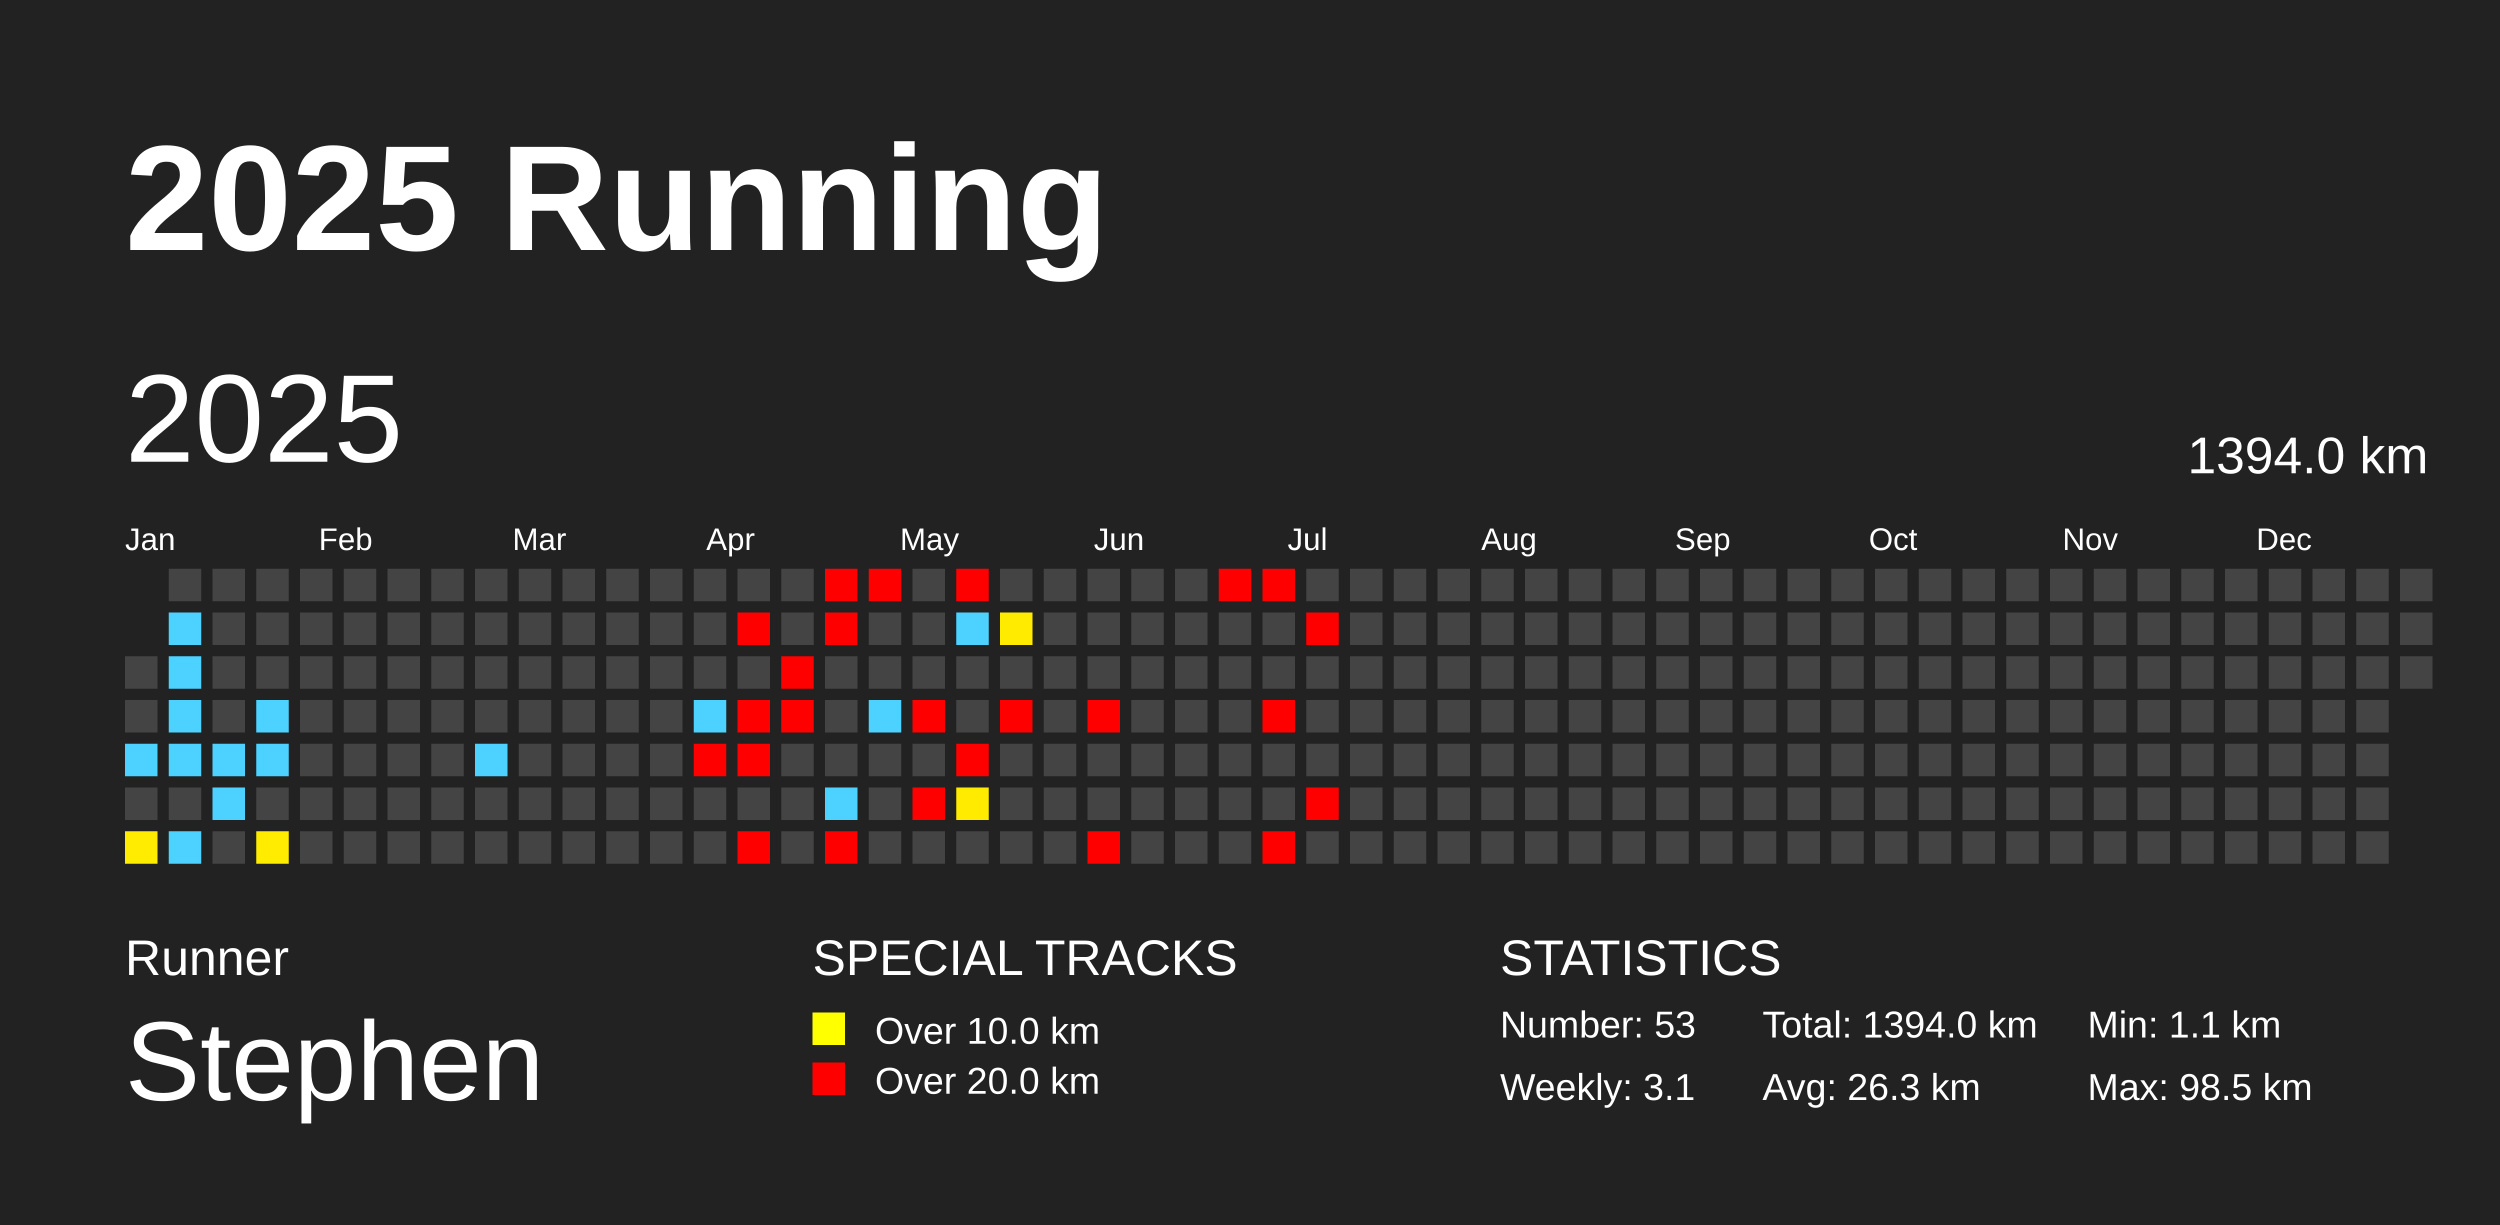
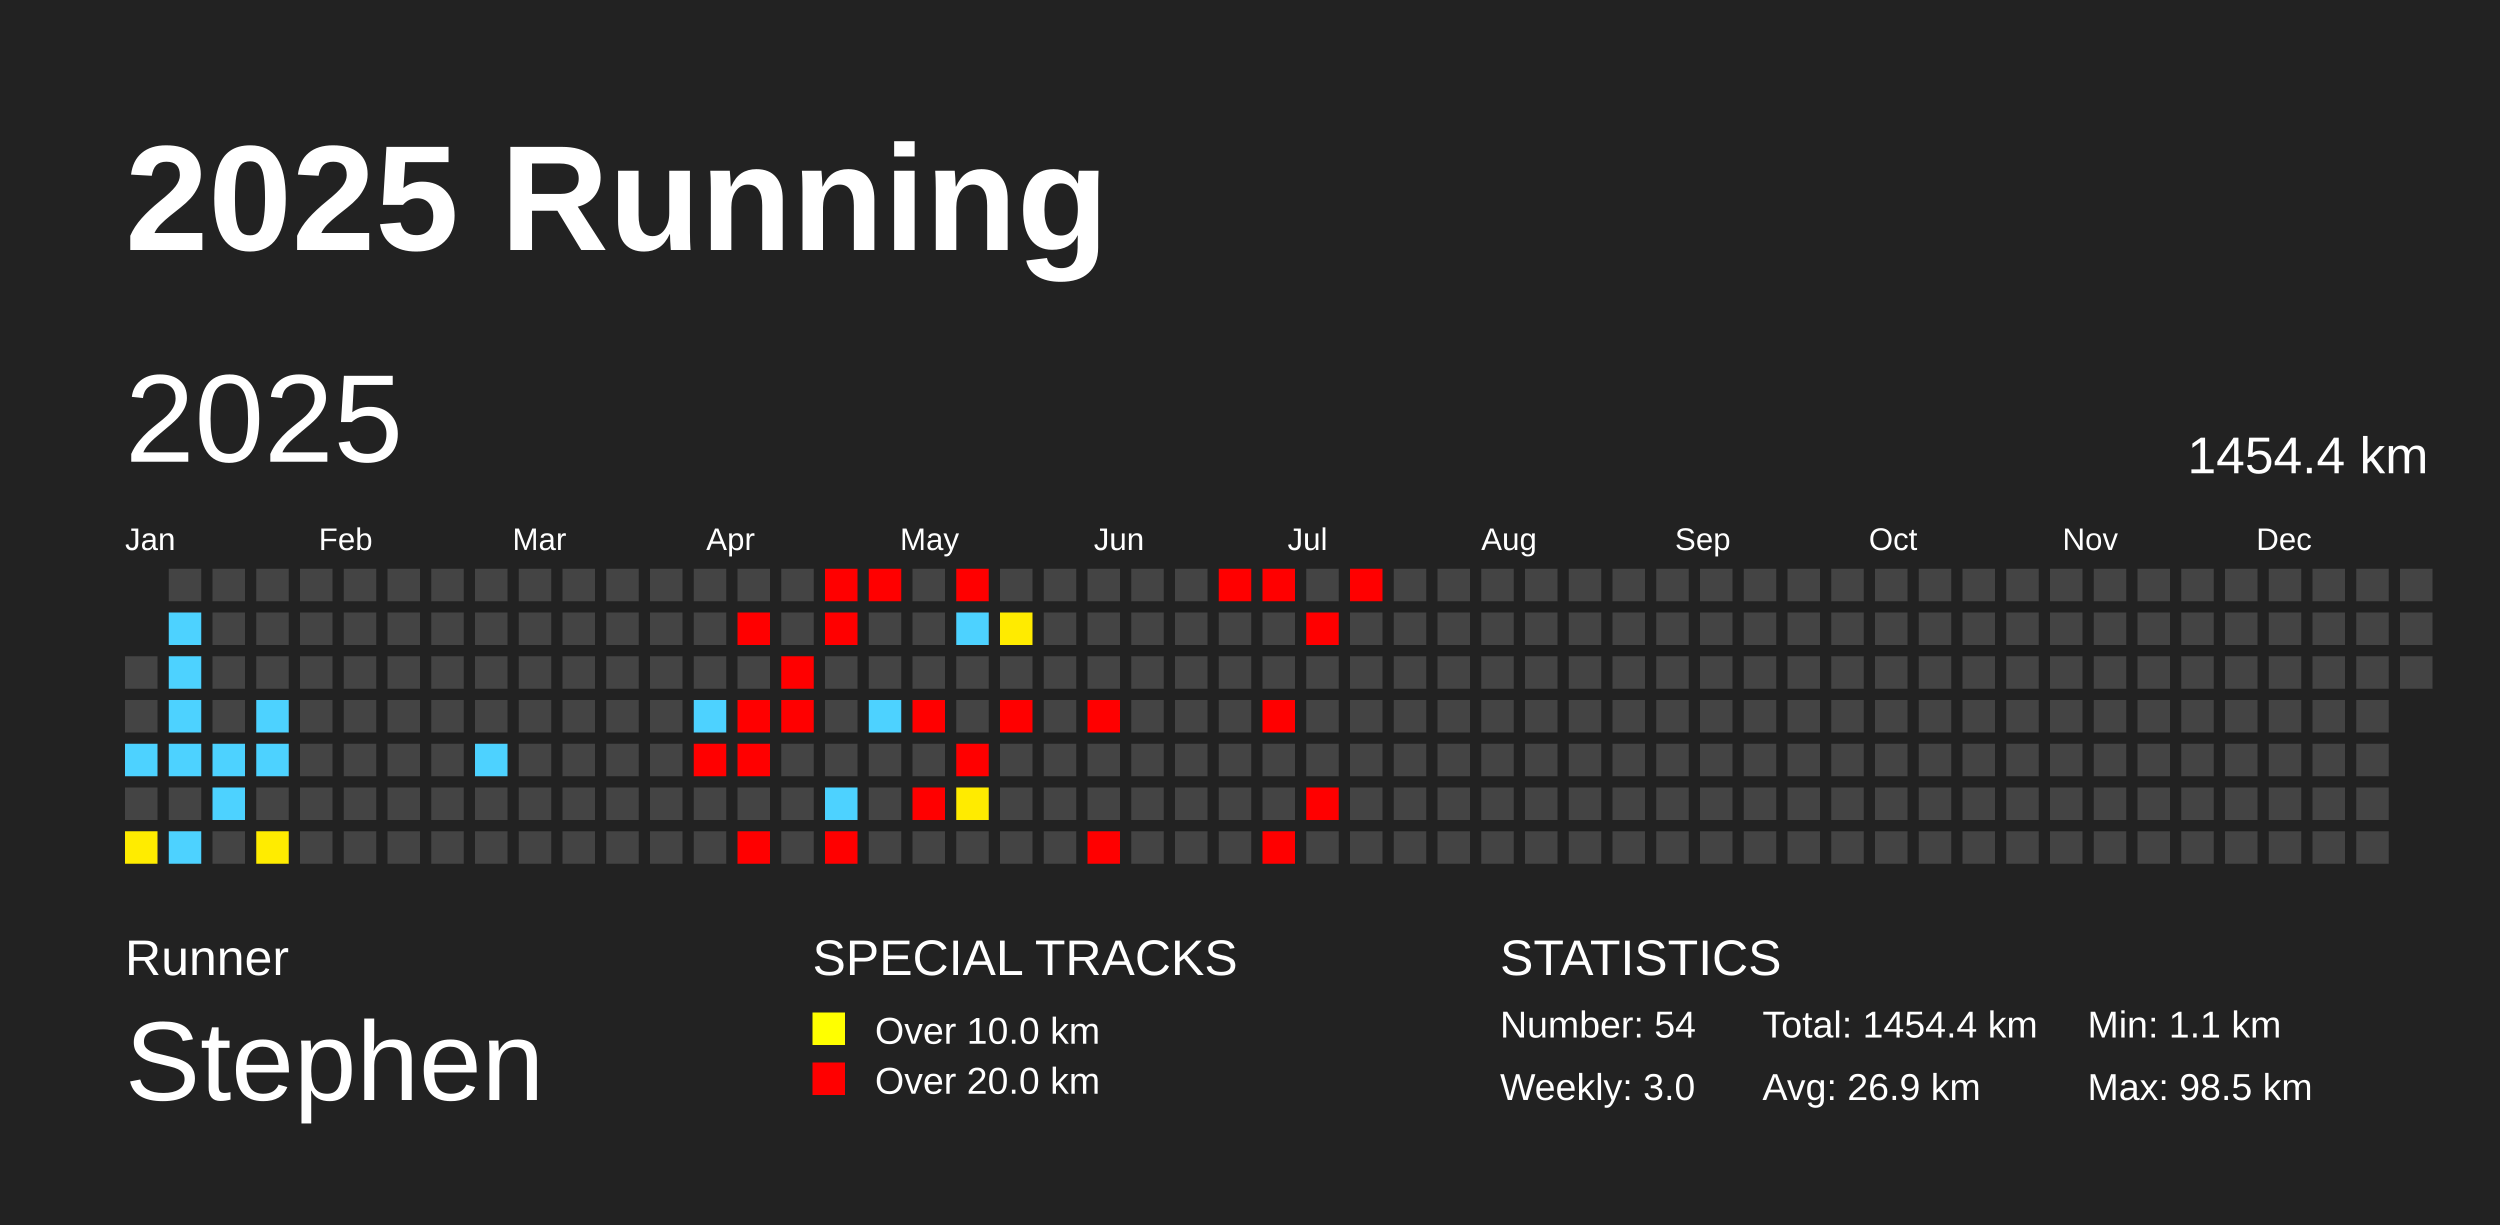
<svg xmlns="http://www.w3.org/2000/svg" baseProfile="full" height="98mm" version="1.1" viewBox="0,0,200,98" width="200mm">
  <defs />
  <rect fill="#222222" height="98" width="200" x="0" y="0" />
  <text fill="#FFFFFF" style="font-size:12px; font-family:Arial; font-weight:bold;" x="10" y="20">2025 Running</text>
  <text fill="#FFFFFF" style="font-size:4px; font-family:Arial" x="10" y="78">Runner</text>
  <text fill="#FFFFFF" style="font-size:9px; font-family:Arial" x="10" y="88">Stephen</text>
  <text fill="#FFFFFF" style="font-size:4px; font-family:Arial" x="65" y="78">SPECIAL TRACKS</text>
  <rect fill="yellow" height="2.6" width="2.6" x="65" y="81" />
  <text fill="#FFFFFF" style="font-size:3px; font-family:Arial" x="70" y="83.5">Over 10.0 km</text>
  <rect fill="red" height="2.6" width="2.6" x="65" y="85" />
  <text fill="#FFFFFF" style="font-size:3px; font-family:Arial" x="70" y="87.5">Over 20.0 km</text>
  <text fill="#FFFFFF" style="font-size:4px; font-family:Arial" x="120" y="78">STATISTICS</text>
-   <text fill="#FFFFFF" style="font-size:3px; font-family:Arial" x="120" y="83">Number: 53</text>
-   <text fill="#FFFFFF" style="font-size:3px; font-family:Arial" x="120" y="88">Weekly: 3.1</text>
-   <text fill="#FFFFFF" style="font-size:3px; font-family:Arial" x="141" y="83">Total: 1394.0 km</text>
-   <text fill="#FFFFFF" style="font-size:3px; font-family:Arial" x="141" y="88">Avg: 26.3 km</text>
+   <text fill="#FFFFFF" style="font-size:3px; font-family:Arial" x="120" y="83">Number: 54</text>
+   <text fill="#FFFFFF" style="font-size:3px; font-family:Arial" x="120" y="88">Weekly: 3.0</text>
+   <text fill="#FFFFFF" style="font-size:3px; font-family:Arial" x="141" y="83">Total: 1454.4 km</text>
+   <text fill="#FFFFFF" style="font-size:3px; font-family:Arial" x="141" y="88">Avg: 26.9 km</text>
  <text fill="#FFFFFF" style="font-size:3px; font-family:Arial" x="167" y="83">Min: 1.1 km</text>
  <text fill="#FFFFFF" style="font-size:3px; font-family:Arial" x="167" y="88">Max: 98.5 km</text>
  <text dominant-baseline="hanging" fill="#FFFFFF" style="font-size:10.0px; font-family:Arial;" x="10" y="30">2025</text>
-   <text dominant-baseline="hanging" fill="#FFFFFF" style="font-size:4.125px; font-family:Arial;" x="175" y="35">1394.0 km</text>
+   <text dominant-baseline="hanging" fill="#FFFFFF" style="font-size:4.125px; font-family:Arial;" x="175" y="35">1454.4 km</text>
  <text fill="#FFFFFF" style="font-size:2.5px; font-family:Arial" x="10.0" y="44">Jan</text>
  <text fill="#FFFFFF" style="font-size:2.5px; font-family:Arial" x="25.5" y="44">Feb</text>
  <text fill="#FFFFFF" style="font-size:2.5px; font-family:Arial" x="41.0" y="44">Mar</text>
  <text fill="#FFFFFF" style="font-size:2.5px; font-family:Arial" x="56.5" y="44">Apr</text>
  <text fill="#FFFFFF" style="font-size:2.5px; font-family:Arial" x="72.0" y="44">May</text>
  <text fill="#FFFFFF" style="font-size:2.5px; font-family:Arial" x="87.5" y="44">Jun</text>
  <text fill="#FFFFFF" style="font-size:2.5px; font-family:Arial" x="103.0" y="44">Jul</text>
  <text fill="#FFFFFF" style="font-size:2.5px; font-family:Arial" x="118.5" y="44">Aug</text>
  <text fill="#FFFFFF" style="font-size:2.5px; font-family:Arial" x="134.0" y="44">Sep</text>
  <text fill="#FFFFFF" style="font-size:2.5px; font-family:Arial" x="149.5" y="44">Oct</text>
  <text fill="#FFFFFF" style="font-size:2.5px; font-family:Arial" x="165.0" y="44">Nov</text>
  <text fill="#FFFFFF" style="font-size:2.5px; font-family:Arial" x="180.5" y="44">Dec</text>
  <rect fill="#444444" height="2.6" width="2.6" x="10.0" y="52.5" />
  <rect fill="#444444" height="2.6" width="2.6" x="10.0" y="56.0" />
  <rect fill="#4dd2ff" height="2.6" width="2.6" x="10.0" y="59.5" />
  <rect fill="#444444" height="2.6" width="2.6" x="10.0" y="63.0" />
  <rect fill="#ffec00" height="2.6" width="2.6" x="10.0" y="66.5" />
  <rect fill="#444444" height="2.6" width="2.6" x="13.5" y="45.5" />
  <rect fill="#4dd2ff" height="2.6" width="2.6" x="13.5" y="49.0" />
  <rect fill="#4dd2ff" height="2.6" width="2.6" x="13.5" y="52.5" />
  <rect fill="#4dd2ff" height="2.6" width="2.6" x="13.5" y="56.0" />
  <rect fill="#4dd2ff" height="2.6" width="2.6" x="13.5" y="59.5" />
  <rect fill="#444444" height="2.6" width="2.6" x="13.5" y="63.0" />
  <rect fill="#4dd2ff" height="2.6" width="2.6" x="13.5" y="66.5" />
  <rect fill="#444444" height="2.6" width="2.6" x="17.0" y="45.5" />
  <rect fill="#444444" height="2.6" width="2.6" x="17.0" y="49.0" />
  <rect fill="#444444" height="2.6" width="2.6" x="17.0" y="52.5" />
  <rect fill="#444444" height="2.6" width="2.6" x="17.0" y="56.0" />
  <rect fill="#4dd2ff" height="2.6" width="2.6" x="17.0" y="59.5" />
  <rect fill="#4dd2ff" height="2.6" width="2.6" x="17.0" y="63.0" />
  <rect fill="#444444" height="2.6" width="2.6" x="17.0" y="66.5" />
  <rect fill="#444444" height="2.6" width="2.6" x="20.5" y="45.5" />
  <rect fill="#444444" height="2.6" width="2.6" x="20.5" y="49.0" />
  <rect fill="#444444" height="2.6" width="2.6" x="20.5" y="52.5" />
  <rect fill="#4dd2ff" height="2.6" width="2.6" x="20.5" y="56.0" />
  <rect fill="#4dd2ff" height="2.6" width="2.6" x="20.5" y="59.5" />
  <rect fill="#444444" height="2.6" width="2.6" x="20.5" y="63.0" />
  <rect fill="#ffec00" height="2.6" width="2.6" x="20.5" y="66.5" />
  <rect fill="#444444" height="2.6" width="2.6" x="24.0" y="45.5" />
  <rect fill="#444444" height="2.6" width="2.6" x="24.0" y="49.0" />
  <rect fill="#444444" height="2.6" width="2.6" x="24.0" y="52.5" />
  <rect fill="#444444" height="2.6" width="2.6" x="24.0" y="56.0" />
  <rect fill="#444444" height="2.6" width="2.6" x="24.0" y="59.5" />
  <rect fill="#444444" height="2.6" width="2.6" x="24.0" y="63.0" />
  <rect fill="#444444" height="2.6" width="2.6" x="24.0" y="66.5" />
  <rect fill="#444444" height="2.6" width="2.6" x="27.5" y="45.5" />
  <rect fill="#444444" height="2.6" width="2.6" x="27.5" y="49.0" />
  <rect fill="#444444" height="2.6" width="2.6" x="27.5" y="52.5" />
  <rect fill="#444444" height="2.6" width="2.6" x="27.5" y="56.0" />
  <rect fill="#444444" height="2.6" width="2.6" x="27.5" y="59.5" />
  <rect fill="#444444" height="2.6" width="2.6" x="27.5" y="63.0" />
  <rect fill="#444444" height="2.6" width="2.6" x="27.5" y="66.5" />
  <rect fill="#444444" height="2.6" width="2.6" x="31.0" y="45.5" />
  <rect fill="#444444" height="2.6" width="2.6" x="31.0" y="49.0" />
  <rect fill="#444444" height="2.6" width="2.6" x="31.0" y="52.5" />
  <rect fill="#444444" height="2.6" width="2.6" x="31.0" y="56.0" />
  <rect fill="#444444" height="2.6" width="2.6" x="31.0" y="59.5" />
  <rect fill="#444444" height="2.6" width="2.6" x="31.0" y="63.0" />
  <rect fill="#444444" height="2.6" width="2.6" x="31.0" y="66.5" />
  <rect fill="#444444" height="2.6" width="2.6" x="34.5" y="45.5" />
  <rect fill="#444444" height="2.6" width="2.6" x="34.5" y="49.0" />
  <rect fill="#444444" height="2.6" width="2.6" x="34.5" y="52.5" />
  <rect fill="#444444" height="2.6" width="2.6" x="34.5" y="56.0" />
  <rect fill="#444444" height="2.6" width="2.6" x="34.5" y="59.5" />
  <rect fill="#444444" height="2.6" width="2.6" x="34.5" y="63.0" />
  <rect fill="#444444" height="2.6" width="2.6" x="34.5" y="66.5" />
  <rect fill="#444444" height="2.6" width="2.6" x="38.0" y="45.5" />
  <rect fill="#444444" height="2.6" width="2.6" x="38.0" y="49.0" />
  <rect fill="#444444" height="2.6" width="2.6" x="38.0" y="52.5" />
  <rect fill="#444444" height="2.6" width="2.6" x="38.0" y="56.0" />
  <rect fill="#4dd2ff" height="2.6" width="2.6" x="38.0" y="59.5" />
  <rect fill="#444444" height="2.6" width="2.6" x="38.0" y="63.0" />
  <rect fill="#444444" height="2.6" width="2.6" x="38.0" y="66.5" />
  <rect fill="#444444" height="2.6" width="2.6" x="41.5" y="45.5" />
  <rect fill="#444444" height="2.6" width="2.6" x="41.5" y="49.0" />
  <rect fill="#444444" height="2.6" width="2.6" x="41.5" y="52.5" />
  <rect fill="#444444" height="2.6" width="2.6" x="41.5" y="56.0" />
  <rect fill="#444444" height="2.6" width="2.6" x="41.5" y="59.5" />
  <rect fill="#444444" height="2.6" width="2.6" x="41.5" y="63.0" />
  <rect fill="#444444" height="2.6" width="2.6" x="41.5" y="66.5" />
  <rect fill="#444444" height="2.6" width="2.6" x="45.0" y="45.5" />
  <rect fill="#444444" height="2.6" width="2.6" x="45.0" y="49.0" />
  <rect fill="#444444" height="2.6" width="2.6" x="45.0" y="52.5" />
  <rect fill="#444444" height="2.6" width="2.6" x="45.0" y="56.0" />
  <rect fill="#444444" height="2.6" width="2.6" x="45.0" y="59.5" />
  <rect fill="#444444" height="2.6" width="2.6" x="45.0" y="63.0" />
  <rect fill="#444444" height="2.6" width="2.6" x="45.0" y="66.5" />
  <rect fill="#444444" height="2.6" width="2.6" x="48.5" y="45.5" />
  <rect fill="#444444" height="2.6" width="2.6" x="48.5" y="49.0" />
  <rect fill="#444444" height="2.6" width="2.6" x="48.5" y="52.5" />
  <rect fill="#444444" height="2.6" width="2.6" x="48.5" y="56.0" />
  <rect fill="#444444" height="2.6" width="2.6" x="48.5" y="59.5" />
  <rect fill="#444444" height="2.6" width="2.6" x="48.5" y="63.0" />
  <rect fill="#444444" height="2.6" width="2.6" x="48.5" y="66.5" />
  <rect fill="#444444" height="2.6" width="2.6" x="52.0" y="45.5" />
  <rect fill="#444444" height="2.6" width="2.6" x="52.0" y="49.0" />
  <rect fill="#444444" height="2.6" width="2.6" x="52.0" y="52.5" />
  <rect fill="#444444" height="2.6" width="2.6" x="52.0" y="56.0" />
  <rect fill="#444444" height="2.6" width="2.6" x="52.0" y="59.5" />
  <rect fill="#444444" height="2.6" width="2.6" x="52.0" y="63.0" />
  <rect fill="#444444" height="2.6" width="2.6" x="52.0" y="66.5" />
  <rect fill="#444444" height="2.6" width="2.6" x="55.5" y="45.5" />
  <rect fill="#444444" height="2.6" width="2.6" x="55.5" y="49.0" />
  <rect fill="#444444" height="2.6" width="2.6" x="55.5" y="52.5" />
  <rect fill="#4dd2ff" height="2.6" width="2.6" x="55.5" y="56.0" />
  <rect fill="red" height="2.6" width="2.6" x="55.5" y="59.5" />
  <rect fill="#444444" height="2.6" width="2.6" x="55.5" y="63.0" />
  <rect fill="#444444" height="2.6" width="2.6" x="55.5" y="66.5" />
  <rect fill="#444444" height="2.6" width="2.6" x="59.0" y="45.5" />
  <rect fill="red" height="2.6" width="2.6" x="59.0" y="49.0" />
  <rect fill="#444444" height="2.6" width="2.6" x="59.0" y="52.5" />
  <rect fill="red" height="2.6" width="2.6" x="59.0" y="56.0" />
  <rect fill="red" height="2.6" width="2.6" x="59.0" y="59.5" />
  <rect fill="#444444" height="2.6" width="2.6" x="59.0" y="63.0" />
  <rect fill="red" height="2.6" width="2.6" x="59.0" y="66.5" />
  <rect fill="#444444" height="2.6" width="2.6" x="62.5" y="45.5" />
  <rect fill="#444444" height="2.6" width="2.6" x="62.5" y="49.0" />
  <rect fill="red" height="2.6" width="2.6" x="62.5" y="52.5" />
  <rect fill="red" height="2.6" width="2.6" x="62.5" y="56.0" />
  <rect fill="#444444" height="2.6" width="2.6" x="62.5" y="59.5" />
  <rect fill="#444444" height="2.6" width="2.6" x="62.5" y="63.0" />
  <rect fill="#444444" height="2.6" width="2.6" x="62.5" y="66.5" />
  <rect fill="red" height="2.6" width="2.6" x="66.0" y="45.5" />
  <rect fill="red" height="2.6" width="2.6" x="66.0" y="49.0" />
  <rect fill="#444444" height="2.6" width="2.6" x="66.0" y="52.5" />
  <rect fill="#444444" height="2.6" width="2.6" x="66.0" y="56.0" />
  <rect fill="#444444" height="2.6" width="2.6" x="66.0" y="59.5" />
  <rect fill="#4dd2ff" height="2.6" width="2.6" x="66.0" y="63.0" />
  <rect fill="red" height="2.6" width="2.6" x="66.0" y="66.5" />
  <rect fill="red" height="2.6" width="2.6" x="69.5" y="45.5" />
  <rect fill="#444444" height="2.6" width="2.6" x="69.5" y="49.0" />
  <rect fill="#444444" height="2.6" width="2.6" x="69.5" y="52.5" />
  <rect fill="#4dd2ff" height="2.6" width="2.6" x="69.5" y="56.0" />
  <rect fill="#444444" height="2.6" width="2.6" x="69.5" y="59.5" />
  <rect fill="#444444" height="2.6" width="2.6" x="69.5" y="63.0" />
  <rect fill="#444444" height="2.6" width="2.6" x="69.5" y="66.5" />
  <rect fill="#444444" height="2.6" width="2.6" x="73.0" y="45.5" />
  <rect fill="#444444" height="2.6" width="2.6" x="73.0" y="49.0" />
  <rect fill="#444444" height="2.6" width="2.6" x="73.0" y="52.5" />
  <rect fill="red" height="2.6" width="2.6" x="73.0" y="56.0" />
  <rect fill="#444444" height="2.6" width="2.6" x="73.0" y="59.5" />
  <rect fill="red" height="2.6" width="2.6" x="73.0" y="63.0" />
  <rect fill="#444444" height="2.6" width="2.6" x="73.0" y="66.5" />
  <rect fill="red" height="2.6" width="2.6" x="76.5" y="45.5" />
  <rect fill="#4dd2ff" height="2.6" width="2.6" x="76.5" y="49.0" />
  <rect fill="#444444" height="2.6" width="2.6" x="76.5" y="52.5" />
  <rect fill="#444444" height="2.6" width="2.6" x="76.5" y="56.0" />
  <rect fill="red" height="2.6" width="2.6" x="76.5" y="59.5" />
  <rect fill="#ffeb00" height="2.6" width="2.6" x="76.5" y="63.0" />
  <rect fill="#444444" height="2.6" width="2.6" x="76.5" y="66.5" />
  <rect fill="#444444" height="2.6" width="2.6" x="80.0" y="45.5" />
  <rect fill="#ffeb00" height="2.6" width="2.6" x="80.0" y="49.0" />
  <rect fill="#444444" height="2.6" width="2.6" x="80.0" y="52.5" />
  <rect fill="red" height="2.6" width="2.6" x="80.0" y="56.0" />
  <rect fill="#444444" height="2.6" width="2.6" x="80.0" y="59.5" />
  <rect fill="#444444" height="2.6" width="2.6" x="80.0" y="63.0" />
  <rect fill="#444444" height="2.6" width="2.6" x="80.0" y="66.5" />
  <rect fill="#444444" height="2.6" width="2.6" x="83.5" y="45.5" />
  <rect fill="#444444" height="2.6" width="2.6" x="83.5" y="49.0" />
  <rect fill="#444444" height="2.6" width="2.6" x="83.5" y="52.5" />
  <rect fill="#444444" height="2.6" width="2.6" x="83.5" y="56.0" />
  <rect fill="#444444" height="2.6" width="2.6" x="83.5" y="59.5" />
  <rect fill="#444444" height="2.6" width="2.6" x="83.5" y="63.0" />
  <rect fill="#444444" height="2.6" width="2.6" x="83.5" y="66.5" />
  <rect fill="#444444" height="2.6" width="2.6" x="87.0" y="45.5" />
  <rect fill="#444444" height="2.6" width="2.6" x="87.0" y="49.0" />
  <rect fill="#444444" height="2.6" width="2.6" x="87.0" y="52.5" />
  <rect fill="red" height="2.6" width="2.6" x="87.0" y="56.0" />
  <rect fill="#444444" height="2.6" width="2.6" x="87.0" y="59.5" />
  <rect fill="#444444" height="2.6" width="2.6" x="87.0" y="63.0" />
  <rect fill="red" height="2.6" width="2.6" x="87.0" y="66.5" />
  <rect fill="#444444" height="2.6" width="2.6" x="90.5" y="45.5" />
  <rect fill="#444444" height="2.6" width="2.6" x="90.5" y="49.0" />
  <rect fill="#444444" height="2.6" width="2.6" x="90.5" y="52.5" />
  <rect fill="#444444" height="2.6" width="2.6" x="90.5" y="56.0" />
  <rect fill="#444444" height="2.6" width="2.6" x="90.5" y="59.5" />
  <rect fill="#444444" height="2.6" width="2.6" x="90.5" y="63.0" />
  <rect fill="#444444" height="2.6" width="2.6" x="90.5" y="66.5" />
  <rect fill="#444444" height="2.6" width="2.6" x="94.0" y="45.5" />
  <rect fill="#444444" height="2.6" width="2.6" x="94.0" y="49.0" />
  <rect fill="#444444" height="2.6" width="2.6" x="94.0" y="52.5" />
  <rect fill="#444444" height="2.6" width="2.6" x="94.0" y="56.0" />
  <rect fill="#444444" height="2.6" width="2.6" x="94.0" y="59.5" />
  <rect fill="#444444" height="2.6" width="2.6" x="94.0" y="63.0" />
  <rect fill="#444444" height="2.6" width="2.6" x="94.0" y="66.5" />
  <rect fill="red" height="2.6" width="2.6" x="97.5" y="45.5" />
  <rect fill="#444444" height="2.6" width="2.6" x="97.5" y="49.0" />
  <rect fill="#444444" height="2.6" width="2.6" x="97.5" y="52.5" />
  <rect fill="#444444" height="2.6" width="2.6" x="97.5" y="56.0" />
  <rect fill="#444444" height="2.6" width="2.6" x="97.5" y="59.5" />
  <rect fill="#444444" height="2.6" width="2.6" x="97.5" y="63.0" />
  <rect fill="#444444" height="2.6" width="2.6" x="97.5" y="66.5" />
  <rect fill="red" height="2.6" width="2.6" x="101.0" y="45.5" />
  <rect fill="#444444" height="2.6" width="2.6" x="101.0" y="49.0" />
  <rect fill="#444444" height="2.6" width="2.6" x="101.0" y="52.5" />
  <rect fill="red" height="2.6" width="2.6" x="101.0" y="56.0" />
  <rect fill="#444444" height="2.6" width="2.6" x="101.0" y="59.5" />
  <rect fill="#444444" height="2.6" width="2.6" x="101.0" y="63.0" />
  <rect fill="red" height="2.6" width="2.6" x="101.0" y="66.5" />
  <rect fill="#444444" height="2.6" width="2.6" x="104.5" y="45.5" />
  <rect fill="red" height="2.6" width="2.6" x="104.5" y="49.0" />
  <rect fill="#444444" height="2.6" width="2.6" x="104.5" y="52.5" />
  <rect fill="#444444" height="2.6" width="2.6" x="104.5" y="56.0" />
  <rect fill="#444444" height="2.6" width="2.6" x="104.5" y="59.5" />
  <rect fill="red" height="2.6" width="2.6" x="104.5" y="63.0" />
  <rect fill="#444444" height="2.6" width="2.6" x="104.5" y="66.5" />
-   <rect fill="#444444" height="2.6" width="2.6" x="108.0" y="45.5" />
+   <rect fill="red" height="2.6" width="2.6" x="108.0" y="45.5" />
  <rect fill="#444444" height="2.6" width="2.6" x="108.0" y="49.0" />
  <rect fill="#444444" height="2.6" width="2.6" x="108.0" y="52.5" />
  <rect fill="#444444" height="2.6" width="2.6" x="108.0" y="56.0" />
  <rect fill="#444444" height="2.6" width="2.6" x="108.0" y="59.5" />
  <rect fill="#444444" height="2.6" width="2.6" x="108.0" y="63.0" />
  <rect fill="#444444" height="2.6" width="2.6" x="108.0" y="66.5" />
  <rect fill="#444444" height="2.6" width="2.6" x="111.5" y="45.5" />
  <rect fill="#444444" height="2.6" width="2.6" x="111.5" y="49.0" />
  <rect fill="#444444" height="2.6" width="2.6" x="111.5" y="52.5" />
  <rect fill="#444444" height="2.6" width="2.6" x="111.5" y="56.0" />
  <rect fill="#444444" height="2.6" width="2.6" x="111.5" y="59.5" />
  <rect fill="#444444" height="2.6" width="2.6" x="111.5" y="63.0" />
  <rect fill="#444444" height="2.6" width="2.6" x="111.5" y="66.5" />
  <rect fill="#444444" height="2.6" width="2.6" x="115.0" y="45.5" />
  <rect fill="#444444" height="2.6" width="2.6" x="115.0" y="49.0" />
  <rect fill="#444444" height="2.6" width="2.6" x="115.0" y="52.5" />
  <rect fill="#444444" height="2.6" width="2.6" x="115.0" y="56.0" />
  <rect fill="#444444" height="2.6" width="2.6" x="115.0" y="59.5" />
  <rect fill="#444444" height="2.6" width="2.6" x="115.0" y="63.0" />
  <rect fill="#444444" height="2.6" width="2.6" x="115.0" y="66.5" />
  <rect fill="#444444" height="2.6" width="2.6" x="118.5" y="45.5" />
  <rect fill="#444444" height="2.6" width="2.6" x="118.5" y="49.0" />
  <rect fill="#444444" height="2.6" width="2.6" x="118.5" y="52.5" />
  <rect fill="#444444" height="2.6" width="2.6" x="118.5" y="56.0" />
  <rect fill="#444444" height="2.6" width="2.6" x="118.5" y="59.5" />
  <rect fill="#444444" height="2.6" width="2.6" x="118.5" y="63.0" />
  <rect fill="#444444" height="2.6" width="2.6" x="118.5" y="66.5" />
  <rect fill="#444444" height="2.6" width="2.6" x="122.0" y="45.5" />
  <rect fill="#444444" height="2.6" width="2.6" x="122.0" y="49.0" />
  <rect fill="#444444" height="2.6" width="2.6" x="122.0" y="52.5" />
  <rect fill="#444444" height="2.6" width="2.6" x="122.0" y="56.0" />
  <rect fill="#444444" height="2.6" width="2.6" x="122.0" y="59.5" />
  <rect fill="#444444" height="2.6" width="2.6" x="122.0" y="63.0" />
  <rect fill="#444444" height="2.6" width="2.6" x="122.0" y="66.5" />
  <rect fill="#444444" height="2.6" width="2.6" x="125.5" y="45.5" />
  <rect fill="#444444" height="2.6" width="2.6" x="125.5" y="49.0" />
  <rect fill="#444444" height="2.6" width="2.6" x="125.5" y="52.5" />
  <rect fill="#444444" height="2.6" width="2.6" x="125.5" y="56.0" />
  <rect fill="#444444" height="2.6" width="2.6" x="125.5" y="59.5" />
  <rect fill="#444444" height="2.6" width="2.6" x="125.5" y="63.0" />
  <rect fill="#444444" height="2.6" width="2.6" x="125.5" y="66.5" />
  <rect fill="#444444" height="2.6" width="2.6" x="129.0" y="45.5" />
  <rect fill="#444444" height="2.6" width="2.6" x="129.0" y="49.0" />
  <rect fill="#444444" height="2.6" width="2.6" x="129.0" y="52.5" />
  <rect fill="#444444" height="2.6" width="2.6" x="129.0" y="56.0" />
  <rect fill="#444444" height="2.6" width="2.6" x="129.0" y="59.5" />
  <rect fill="#444444" height="2.6" width="2.6" x="129.0" y="63.0" />
  <rect fill="#444444" height="2.6" width="2.6" x="129.0" y="66.5" />
  <rect fill="#444444" height="2.6" width="2.6" x="132.5" y="45.5" />
  <rect fill="#444444" height="2.6" width="2.6" x="132.5" y="49.0" />
  <rect fill="#444444" height="2.6" width="2.6" x="132.5" y="52.5" />
  <rect fill="#444444" height="2.6" width="2.6" x="132.5" y="56.0" />
  <rect fill="#444444" height="2.6" width="2.6" x="132.5" y="59.5" />
  <rect fill="#444444" height="2.6" width="2.6" x="132.5" y="63.0" />
  <rect fill="#444444" height="2.6" width="2.6" x="132.5" y="66.5" />
  <rect fill="#444444" height="2.6" width="2.6" x="136.0" y="45.5" />
  <rect fill="#444444" height="2.6" width="2.6" x="136.0" y="49.0" />
  <rect fill="#444444" height="2.6" width="2.6" x="136.0" y="52.5" />
  <rect fill="#444444" height="2.6" width="2.6" x="136.0" y="56.0" />
  <rect fill="#444444" height="2.6" width="2.6" x="136.0" y="59.5" />
  <rect fill="#444444" height="2.6" width="2.6" x="136.0" y="63.0" />
  <rect fill="#444444" height="2.6" width="2.6" x="136.0" y="66.5" />
  <rect fill="#444444" height="2.6" width="2.6" x="139.5" y="45.5" />
  <rect fill="#444444" height="2.6" width="2.6" x="139.5" y="49.0" />
  <rect fill="#444444" height="2.6" width="2.6" x="139.5" y="52.5" />
  <rect fill="#444444" height="2.6" width="2.6" x="139.5" y="56.0" />
  <rect fill="#444444" height="2.6" width="2.6" x="139.5" y="59.5" />
  <rect fill="#444444" height="2.6" width="2.6" x="139.5" y="63.0" />
  <rect fill="#444444" height="2.6" width="2.6" x="139.5" y="66.5" />
  <rect fill="#444444" height="2.6" width="2.6" x="143.0" y="45.5" />
  <rect fill="#444444" height="2.6" width="2.6" x="143.0" y="49.0" />
  <rect fill="#444444" height="2.6" width="2.6" x="143.0" y="52.5" />
  <rect fill="#444444" height="2.6" width="2.6" x="143.0" y="56.0" />
  <rect fill="#444444" height="2.6" width="2.6" x="143.0" y="59.5" />
  <rect fill="#444444" height="2.6" width="2.6" x="143.0" y="63.0" />
  <rect fill="#444444" height="2.6" width="2.6" x="143.0" y="66.5" />
  <rect fill="#444444" height="2.6" width="2.6" x="146.5" y="45.5" />
  <rect fill="#444444" height="2.6" width="2.6" x="146.5" y="49.0" />
  <rect fill="#444444" height="2.6" width="2.6" x="146.5" y="52.5" />
  <rect fill="#444444" height="2.6" width="2.6" x="146.5" y="56.0" />
  <rect fill="#444444" height="2.6" width="2.6" x="146.5" y="59.5" />
  <rect fill="#444444" height="2.6" width="2.6" x="146.5" y="63.0" />
  <rect fill="#444444" height="2.6" width="2.6" x="146.5" y="66.5" />
  <rect fill="#444444" height="2.6" width="2.6" x="150.0" y="45.5" />
  <rect fill="#444444" height="2.6" width="2.6" x="150.0" y="49.0" />
  <rect fill="#444444" height="2.6" width="2.6" x="150.0" y="52.5" />
  <rect fill="#444444" height="2.6" width="2.6" x="150.0" y="56.0" />
  <rect fill="#444444" height="2.6" width="2.6" x="150.0" y="59.5" />
  <rect fill="#444444" height="2.6" width="2.6" x="150.0" y="63.0" />
  <rect fill="#444444" height="2.6" width="2.6" x="150.0" y="66.5" />
  <rect fill="#444444" height="2.6" width="2.6" x="153.5" y="45.5" />
  <rect fill="#444444" height="2.6" width="2.6" x="153.5" y="49.0" />
  <rect fill="#444444" height="2.6" width="2.6" x="153.5" y="52.5" />
  <rect fill="#444444" height="2.6" width="2.6" x="153.5" y="56.0" />
  <rect fill="#444444" height="2.6" width="2.6" x="153.5" y="59.5" />
  <rect fill="#444444" height="2.6" width="2.6" x="153.5" y="63.0" />
  <rect fill="#444444" height="2.6" width="2.6" x="153.5" y="66.5" />
  <rect fill="#444444" height="2.6" width="2.6" x="157.0" y="45.5" />
  <rect fill="#444444" height="2.6" width="2.6" x="157.0" y="49.0" />
  <rect fill="#444444" height="2.6" width="2.6" x="157.0" y="52.5" />
  <rect fill="#444444" height="2.6" width="2.6" x="157.0" y="56.0" />
  <rect fill="#444444" height="2.6" width="2.6" x="157.0" y="59.5" />
  <rect fill="#444444" height="2.6" width="2.6" x="157.0" y="63.0" />
  <rect fill="#444444" height="2.6" width="2.6" x="157.0" y="66.5" />
  <rect fill="#444444" height="2.6" width="2.6" x="160.5" y="45.5" />
  <rect fill="#444444" height="2.6" width="2.6" x="160.5" y="49.0" />
  <rect fill="#444444" height="2.6" width="2.6" x="160.5" y="52.5" />
  <rect fill="#444444" height="2.6" width="2.6" x="160.5" y="56.0" />
  <rect fill="#444444" height="2.6" width="2.6" x="160.5" y="59.5" />
  <rect fill="#444444" height="2.6" width="2.6" x="160.5" y="63.0" />
  <rect fill="#444444" height="2.6" width="2.6" x="160.5" y="66.5" />
  <rect fill="#444444" height="2.6" width="2.6" x="164.0" y="45.5" />
  <rect fill="#444444" height="2.6" width="2.6" x="164.0" y="49.0" />
  <rect fill="#444444" height="2.6" width="2.6" x="164.0" y="52.5" />
  <rect fill="#444444" height="2.6" width="2.6" x="164.0" y="56.0" />
  <rect fill="#444444" height="2.6" width="2.6" x="164.0" y="59.5" />
  <rect fill="#444444" height="2.6" width="2.6" x="164.0" y="63.0" />
  <rect fill="#444444" height="2.6" width="2.6" x="164.0" y="66.5" />
  <rect fill="#444444" height="2.6" width="2.6" x="167.5" y="45.5" />
  <rect fill="#444444" height="2.6" width="2.6" x="167.5" y="49.0" />
  <rect fill="#444444" height="2.6" width="2.6" x="167.5" y="52.5" />
  <rect fill="#444444" height="2.6" width="2.6" x="167.5" y="56.0" />
  <rect fill="#444444" height="2.6" width="2.6" x="167.5" y="59.5" />
  <rect fill="#444444" height="2.6" width="2.6" x="167.5" y="63.0" />
  <rect fill="#444444" height="2.6" width="2.6" x="167.5" y="66.5" />
  <rect fill="#444444" height="2.6" width="2.6" x="171.0" y="45.5" />
  <rect fill="#444444" height="2.6" width="2.6" x="171.0" y="49.0" />
  <rect fill="#444444" height="2.6" width="2.6" x="171.0" y="52.5" />
  <rect fill="#444444" height="2.6" width="2.6" x="171.0" y="56.0" />
  <rect fill="#444444" height="2.6" width="2.6" x="171.0" y="59.5" />
  <rect fill="#444444" height="2.6" width="2.6" x="171.0" y="63.0" />
  <rect fill="#444444" height="2.6" width="2.6" x="171.0" y="66.5" />
  <rect fill="#444444" height="2.6" width="2.6" x="174.5" y="45.5" />
  <rect fill="#444444" height="2.6" width="2.6" x="174.5" y="49.0" />
  <rect fill="#444444" height="2.6" width="2.6" x="174.5" y="52.5" />
  <rect fill="#444444" height="2.6" width="2.6" x="174.5" y="56.0" />
  <rect fill="#444444" height="2.6" width="2.6" x="174.5" y="59.5" />
  <rect fill="#444444" height="2.6" width="2.6" x="174.5" y="63.0" />
  <rect fill="#444444" height="2.6" width="2.6" x="174.5" y="66.5" />
  <rect fill="#444444" height="2.6" width="2.6" x="178.0" y="45.5" />
  <rect fill="#444444" height="2.6" width="2.6" x="178.0" y="49.0" />
  <rect fill="#444444" height="2.6" width="2.6" x="178.0" y="52.5" />
  <rect fill="#444444" height="2.6" width="2.6" x="178.0" y="56.0" />
  <rect fill="#444444" height="2.6" width="2.6" x="178.0" y="59.5" />
  <rect fill="#444444" height="2.6" width="2.6" x="178.0" y="63.0" />
  <rect fill="#444444" height="2.6" width="2.6" x="178.0" y="66.5" />
  <rect fill="#444444" height="2.6" width="2.6" x="181.5" y="45.5" />
  <rect fill="#444444" height="2.6" width="2.6" x="181.5" y="49.0" />
  <rect fill="#444444" height="2.6" width="2.6" x="181.5" y="52.5" />
  <rect fill="#444444" height="2.6" width="2.6" x="181.5" y="56.0" />
  <rect fill="#444444" height="2.6" width="2.6" x="181.5" y="59.5" />
  <rect fill="#444444" height="2.6" width="2.6" x="181.5" y="63.0" />
  <rect fill="#444444" height="2.6" width="2.6" x="181.5" y="66.5" />
  <rect fill="#444444" height="2.6" width="2.6" x="185.0" y="45.5" />
  <rect fill="#444444" height="2.6" width="2.6" x="185.0" y="49.0" />
  <rect fill="#444444" height="2.6" width="2.6" x="185.0" y="52.5" />
  <rect fill="#444444" height="2.6" width="2.6" x="185.0" y="56.0" />
  <rect fill="#444444" height="2.6" width="2.6" x="185.0" y="59.5" />
  <rect fill="#444444" height="2.6" width="2.6" x="185.0" y="63.0" />
  <rect fill="#444444" height="2.6" width="2.6" x="185.0" y="66.5" />
  <rect fill="#444444" height="2.6" width="2.6" x="188.5" y="45.5" />
  <rect fill="#444444" height="2.6" width="2.6" x="188.5" y="49.0" />
  <rect fill="#444444" height="2.6" width="2.6" x="188.5" y="52.5" />
  <rect fill="#444444" height="2.6" width="2.6" x="188.5" y="56.0" />
  <rect fill="#444444" height="2.6" width="2.6" x="188.5" y="59.5" />
  <rect fill="#444444" height="2.6" width="2.6" x="188.5" y="63.0" />
  <rect fill="#444444" height="2.6" width="2.6" x="188.5" y="66.5" />
  <rect fill="#444444" height="2.6" width="2.6" x="192.0" y="45.5" />
  <rect fill="#444444" height="2.6" width="2.6" x="192.0" y="49.0" />
  <rect fill="#444444" height="2.6" width="2.6" x="192.0" y="52.5" />
</svg>
